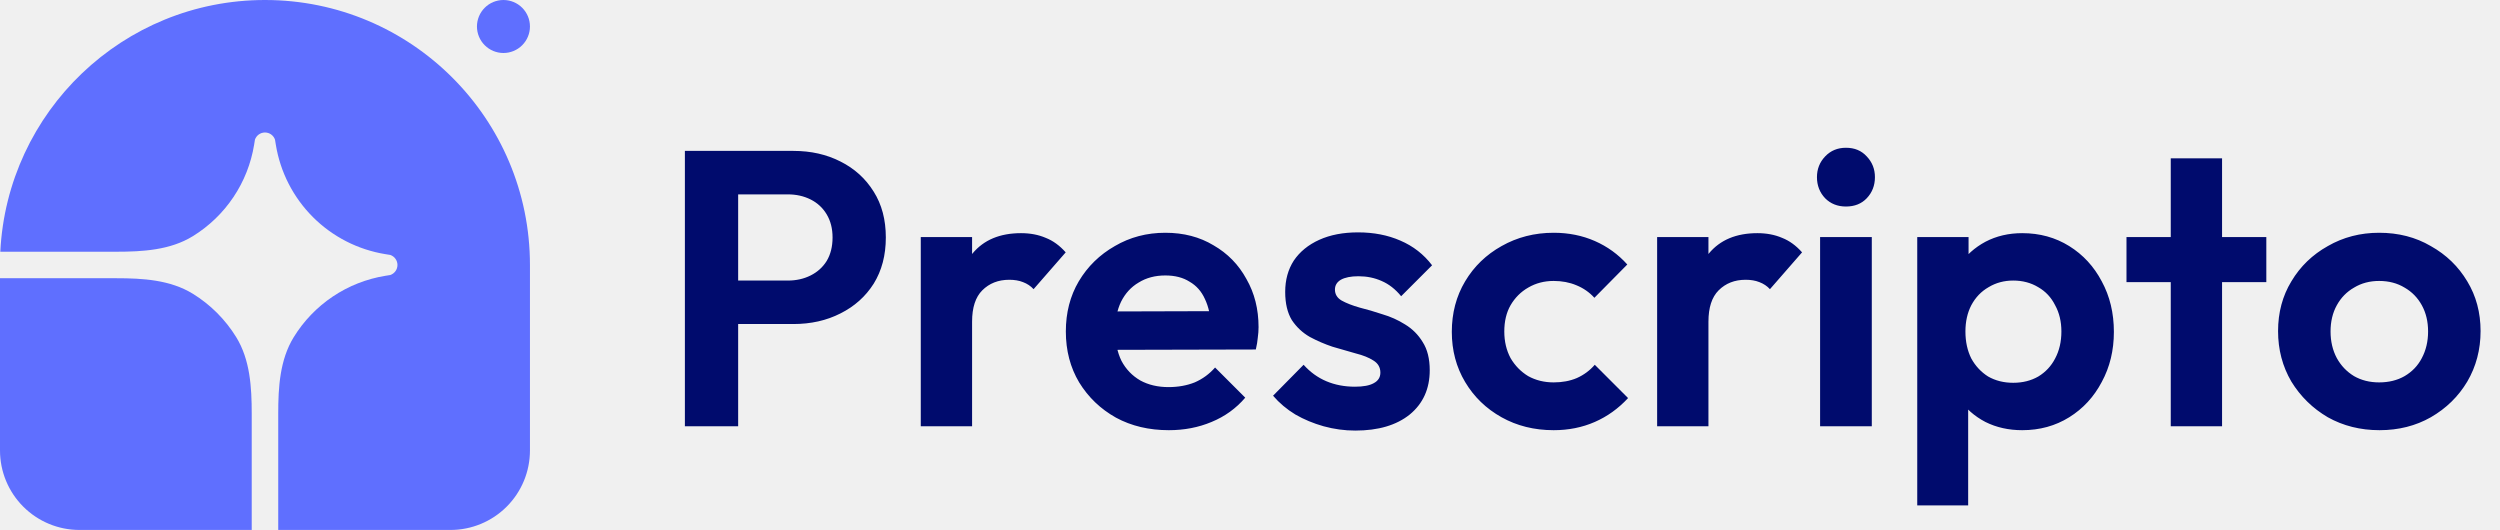
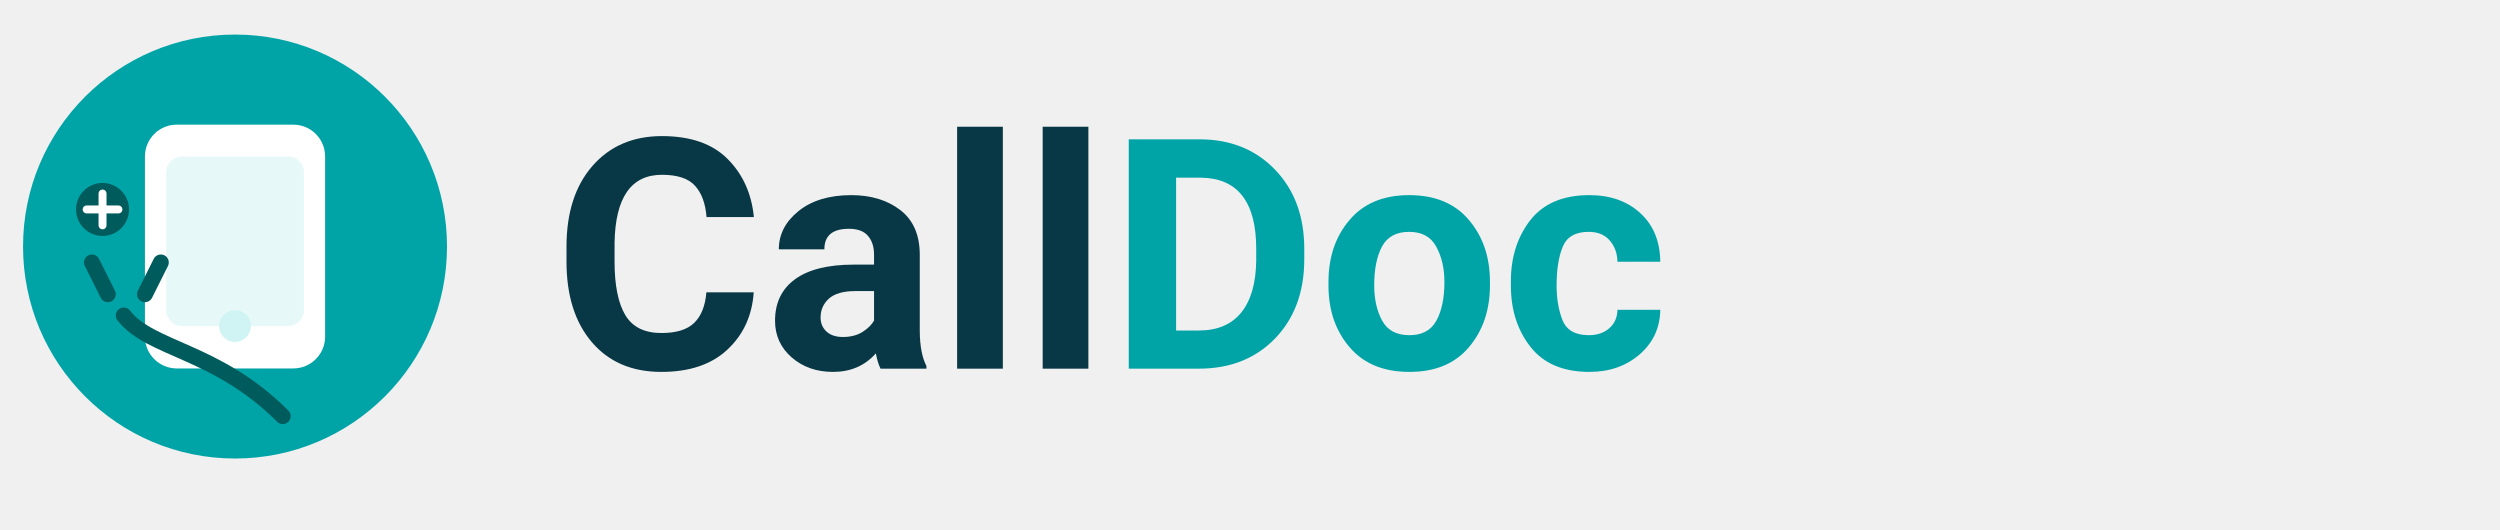
<svg xmlns="http://www.w3.org/2000/svg" width="217" height="46" viewBox="0 0 217 46" fill="none">
-   <path d="M23 0C35.703 0 46 10.297 46 23V39.1C46 40.93 45.273 42.685 43.979 43.979C42.685 45.273 40.93 46 39.1 46H24.15V35.91C24.15 33.608 24.29 31.223 25.497 29.263C26.362 27.859 27.518 26.657 28.888 25.738C30.258 24.82 31.81 24.208 33.437 23.942L33.878 23.871C34.059 23.808 34.217 23.691 34.328 23.535C34.44 23.379 34.5 23.192 34.5 23C34.5 22.808 34.44 22.621 34.328 22.465C34.217 22.309 34.059 22.192 33.878 22.129L33.437 22.058C31.059 21.67 28.863 20.544 27.159 18.84C25.456 17.137 24.33 14.941 23.942 12.563L23.87 12.122C23.808 11.941 23.691 11.783 23.535 11.671C23.379 11.56 23.192 11.5 23 11.5C22.808 11.5 22.621 11.56 22.465 11.671C22.309 11.783 22.191 11.941 22.129 12.122L22.058 12.563C21.792 14.19 21.18 15.742 20.261 17.111C19.343 18.481 18.141 19.638 16.737 20.502C14.777 21.71 12.392 21.85 10.09 21.85H0.027C0.629 9.682 10.683 0 23 0Z" fill="#5F6FFF" />
-   <path d="M0 24.15H10.09C12.392 24.15 14.777 24.29 16.737 25.498C18.269 26.442 19.558 27.731 20.502 29.263C21.71 31.223 21.85 33.608 21.85 35.91V46H6.9C5.07 46 3.315 45.273 2.021 43.979C0.727 42.685 0 40.93 0 39.1L0 24.15ZM46 2.3C46 2.91 45.758 3.495 45.326 3.926C44.895 4.358 44.31 4.6 43.7 4.6C43.09 4.6 42.505 4.358 42.074 3.926C41.642 3.495 41.4 2.91 41.4 2.3C41.4 1.69 41.642 1.105 42.074 0.674C42.505 0.242 43.09 0 43.7 0C44.31 0 44.895 0.242 45.326 0.674C45.758 1.105 46 1.69 46 2.3Z" fill="#5F6FFF" />
-   <path d="M62.848 28.126V24.352H68.39C69.115 24.352 69.773 24.205 70.362 23.91C70.951 23.615 71.416 23.196 71.756 22.652C72.096 22.085 72.266 21.405 72.266 20.612C72.266 19.841 72.096 19.173 71.756 18.606C71.416 18.039 70.951 17.609 70.362 17.314C69.773 17.019 69.115 16.872 68.39 16.872H62.848V13.098H68.866C70.385 13.098 71.745 13.404 72.946 14.016C74.17 14.628 75.133 15.501 75.836 16.634C76.539 17.745 76.89 19.071 76.89 20.612C76.89 22.153 76.539 23.491 75.836 24.624C75.133 25.735 74.17 26.596 72.946 27.208C71.745 27.82 70.385 28.126 68.866 28.126H62.848ZM59.448 37V13.098H64.072V37H59.448ZM79.923 37V20.578H84.377V37H79.923ZM84.377 27.922L82.643 26.766C82.847 24.749 83.436 23.162 84.411 22.006C85.386 20.827 86.791 20.238 88.627 20.238C89.421 20.238 90.135 20.374 90.769 20.646C91.404 20.895 91.982 21.315 92.503 21.904L89.715 25.1C89.466 24.828 89.16 24.624 88.797 24.488C88.457 24.352 88.061 24.284 87.607 24.284C86.655 24.284 85.873 24.59 85.261 25.202C84.672 25.791 84.377 26.698 84.377 27.922ZM101.457 37.34C99.734 37.34 98.204 36.977 96.867 36.252C95.529 35.504 94.464 34.484 93.671 33.192C92.9 31.9 92.515 30.427 92.515 28.772C92.515 27.14 92.889 25.689 93.637 24.42C94.407 23.128 95.45 22.108 96.765 21.36C98.079 20.589 99.541 20.204 101.151 20.204C102.738 20.204 104.132 20.567 105.333 21.292C106.557 21.995 107.509 22.969 108.189 24.216C108.892 25.44 109.243 26.834 109.243 28.398C109.243 28.693 109.22 28.999 109.175 29.316C109.152 29.611 109.096 29.951 109.005 30.336L95.201 30.37V27.038L106.931 27.004L105.129 28.398C105.084 27.423 104.902 26.607 104.585 25.95C104.29 25.293 103.848 24.794 103.259 24.454C102.692 24.091 101.99 23.91 101.151 23.91C100.267 23.91 99.496 24.114 98.839 24.522C98.181 24.907 97.671 25.463 97.309 26.188C96.969 26.891 96.799 27.729 96.799 28.704C96.799 29.701 96.98 30.574 97.343 31.322C97.728 32.047 98.272 32.614 98.975 33.022C99.677 33.407 100.494 33.6 101.423 33.6C102.262 33.6 103.021 33.464 103.701 33.192C104.381 32.897 104.97 32.467 105.469 31.9L108.087 34.518C107.294 35.447 106.319 36.15 105.163 36.626C104.03 37.102 102.794 37.34 101.457 37.34ZM117.641 37.374C116.712 37.374 115.794 37.249 114.887 37C114.003 36.751 113.187 36.411 112.439 35.98C111.691 35.527 111.045 34.983 110.501 34.348L113.153 31.662C113.72 32.297 114.377 32.773 115.125 33.09C115.873 33.407 116.701 33.566 117.607 33.566C118.333 33.566 118.877 33.464 119.239 33.26C119.625 33.056 119.817 32.75 119.817 32.342C119.817 31.889 119.613 31.537 119.205 31.288C118.82 31.039 118.31 30.835 117.675 30.676C117.041 30.495 116.372 30.302 115.669 30.098C114.989 29.871 114.332 29.588 113.697 29.248C113.063 28.885 112.541 28.398 112.133 27.786C111.748 27.151 111.555 26.335 111.555 25.338C111.555 24.295 111.805 23.389 112.303 22.618C112.825 21.847 113.561 21.247 114.513 20.816C115.465 20.385 116.587 20.17 117.879 20.17C119.239 20.17 120.463 20.408 121.551 20.884C122.662 21.36 123.58 22.074 124.305 23.026L121.619 25.712C121.121 25.1 120.554 24.658 119.919 24.386C119.307 24.114 118.639 23.978 117.913 23.978C117.256 23.978 116.746 24.08 116.383 24.284C116.043 24.488 115.873 24.771 115.873 25.134C115.873 25.542 116.066 25.859 116.451 26.086C116.859 26.313 117.381 26.517 118.015 26.698C118.65 26.857 119.307 27.049 119.987 27.276C120.69 27.48 121.347 27.775 121.959 28.16C122.594 28.545 123.104 29.055 123.489 29.69C123.897 30.325 124.101 31.141 124.101 32.138C124.101 33.747 123.523 35.028 122.367 35.98C121.211 36.909 119.636 37.374 117.641 37.374ZM134.857 37.34C133.179 37.34 131.672 36.966 130.335 36.218C128.997 35.47 127.943 34.45 127.173 33.158C126.402 31.866 126.017 30.415 126.017 28.806C126.017 27.174 126.402 25.712 127.173 24.42C127.943 23.128 128.997 22.108 130.335 21.36C131.695 20.589 133.202 20.204 134.857 20.204C136.149 20.204 137.339 20.442 138.427 20.918C139.515 21.394 140.455 22.074 141.249 22.958L138.393 25.848C137.962 25.372 137.441 25.009 136.829 24.76C136.239 24.511 135.582 24.386 134.857 24.386C134.041 24.386 133.304 24.579 132.647 24.964C132.012 25.327 131.502 25.837 131.117 26.494C130.754 27.129 130.573 27.888 130.573 28.772C130.573 29.633 130.754 30.404 131.117 31.084C131.502 31.741 132.012 32.263 132.647 32.648C133.304 33.011 134.041 33.192 134.857 33.192C135.605 33.192 136.273 33.067 136.863 32.818C137.475 32.546 137.996 32.161 138.427 31.662L141.317 34.552C140.478 35.459 139.515 36.15 138.427 36.626C137.339 37.102 136.149 37.34 134.857 37.34ZM143.839 37V20.578H148.293V37H143.839ZM148.293 27.922L146.559 26.766C146.763 24.749 147.353 23.162 148.327 22.006C149.302 20.827 150.707 20.238 152.543 20.238C153.337 20.238 154.051 20.374 154.685 20.646C155.32 20.895 155.898 21.315 156.419 21.904L153.631 25.1C153.382 24.828 153.076 24.624 152.713 24.488C152.373 24.352 151.977 24.284 151.523 24.284C150.571 24.284 149.789 24.59 149.177 25.202C148.588 25.791 148.293 26.698 148.293 27.922ZM157.984 37V20.578H162.472V37H157.984ZM160.228 17.926C159.502 17.926 158.902 17.688 158.426 17.212C157.95 16.713 157.712 16.101 157.712 15.376C157.712 14.673 157.95 14.073 158.426 13.574C158.902 13.075 159.502 12.826 160.228 12.826C160.976 12.826 161.576 13.075 162.03 13.574C162.506 14.073 162.744 14.673 162.744 15.376C162.744 16.101 162.506 16.713 162.03 17.212C161.576 17.688 160.976 17.926 160.228 17.926ZM175.529 37.34C174.351 37.34 173.285 37.102 172.333 36.626C171.381 36.127 170.622 35.459 170.055 34.62C169.489 33.781 169.183 32.818 169.137 31.73V25.916C169.183 24.828 169.489 23.865 170.055 23.026C170.645 22.165 171.404 21.485 172.333 20.986C173.285 20.487 174.351 20.238 175.529 20.238C177.048 20.238 178.408 20.612 179.609 21.36C180.811 22.108 181.751 23.128 182.431 24.42C183.134 25.712 183.485 27.174 183.485 28.806C183.485 30.415 183.134 31.866 182.431 33.158C181.751 34.45 180.811 35.47 179.609 36.218C178.408 36.966 177.048 37.34 175.529 37.34ZM174.747 33.226C175.563 33.226 176.289 33.045 176.923 32.682C177.558 32.297 178.045 31.775 178.385 31.118C178.748 30.438 178.929 29.656 178.929 28.772C178.929 27.911 178.748 27.151 178.385 26.494C178.045 25.814 177.558 25.293 176.923 24.93C176.289 24.545 175.563 24.352 174.747 24.352C173.954 24.352 173.24 24.545 172.605 24.93C171.971 25.293 171.472 25.814 171.109 26.494C170.769 27.151 170.599 27.911 170.599 28.772C170.599 29.656 170.769 30.438 171.109 31.118C171.472 31.775 171.959 32.297 172.571 32.682C173.206 33.045 173.931 33.226 174.747 33.226ZM166.417 43.868V20.578H170.871V24.896L170.123 28.874L170.837 32.852V43.868H166.417ZM188.421 37V13.744H192.875V37H188.421ZM184.579 24.488V20.578H196.717V24.488H184.579ZM206.542 37.34C204.887 37.34 203.391 36.966 202.054 36.218C200.739 35.447 199.685 34.416 198.892 33.124C198.121 31.809 197.736 30.347 197.736 28.738C197.736 27.129 198.121 25.689 198.892 24.42C199.662 23.128 200.716 22.108 202.054 21.36C203.391 20.589 204.876 20.204 206.508 20.204C208.185 20.204 209.681 20.589 210.996 21.36C212.333 22.108 213.387 23.128 214.158 24.42C214.928 25.689 215.314 27.129 215.314 28.738C215.314 30.347 214.928 31.809 214.158 33.124C213.387 34.416 212.333 35.447 210.996 36.218C209.681 36.966 208.196 37.34 206.542 37.34ZM206.508 33.192C207.346 33.192 208.083 33.011 208.718 32.648C209.375 32.263 209.874 31.741 210.214 31.084C210.576 30.404 210.758 29.633 210.758 28.772C210.758 27.911 210.576 27.151 210.214 26.494C209.851 25.837 209.352 25.327 208.718 24.964C208.083 24.579 207.346 24.386 206.508 24.386C205.692 24.386 204.966 24.579 204.332 24.964C203.697 25.327 203.198 25.837 202.836 26.494C202.473 27.151 202.292 27.911 202.292 28.772C202.292 29.633 202.473 30.404 202.836 31.084C203.198 31.741 203.697 32.263 204.332 32.648C204.966 33.011 205.692 33.192 206.508 33.192Z" fill="#000B6D" />
+   <g transform="translate(2,3) scale(0.23)">
+     <circle cx="80" cy="80" r="80" fill="#00A4A6" />
+     <rect x="46" y="34" rx="12" ry="12" width="68" height="92" fill="white" />
+     <rect x="54" y="46" rx="6" ry="6" width="52" height="64" fill="#E6F8F8" />
+     <circle cx="80" cy="110" r="6" fill="#D0F4F4" />
+     <g transform="translate(18,24)" stroke="#005B5C" stroke-width="6" stroke-linecap="round" stroke-linejoin="round" fill="none">
+       <path d="M80 120 C55 95, 30 95, 20 82" />
+       <path d="M14 74 L8 62" />
+       <path d="M28 74 L34 62" />
+       <g transform="translate(-6,-12)">
+         <circle cx="18" cy="54" r="10" fill="#005B5C" stroke="none" />
+         <path d="M18 48 v12 M12 54 h12" stroke="white" stroke-width="3" stroke-linecap="round" />
+       </g>
+     </g>
+   </g>
+   <text x="48" y="32" font-family="system-ui, -apple-system, 'Segoe UI', Roboto, 'Helvetica Neue', Arial" font-size="28" font-weight="700" fill="#083845">
+     Call<tspan fill="#00A4A6">Doc</tspan>
+   </text>
</svg>
